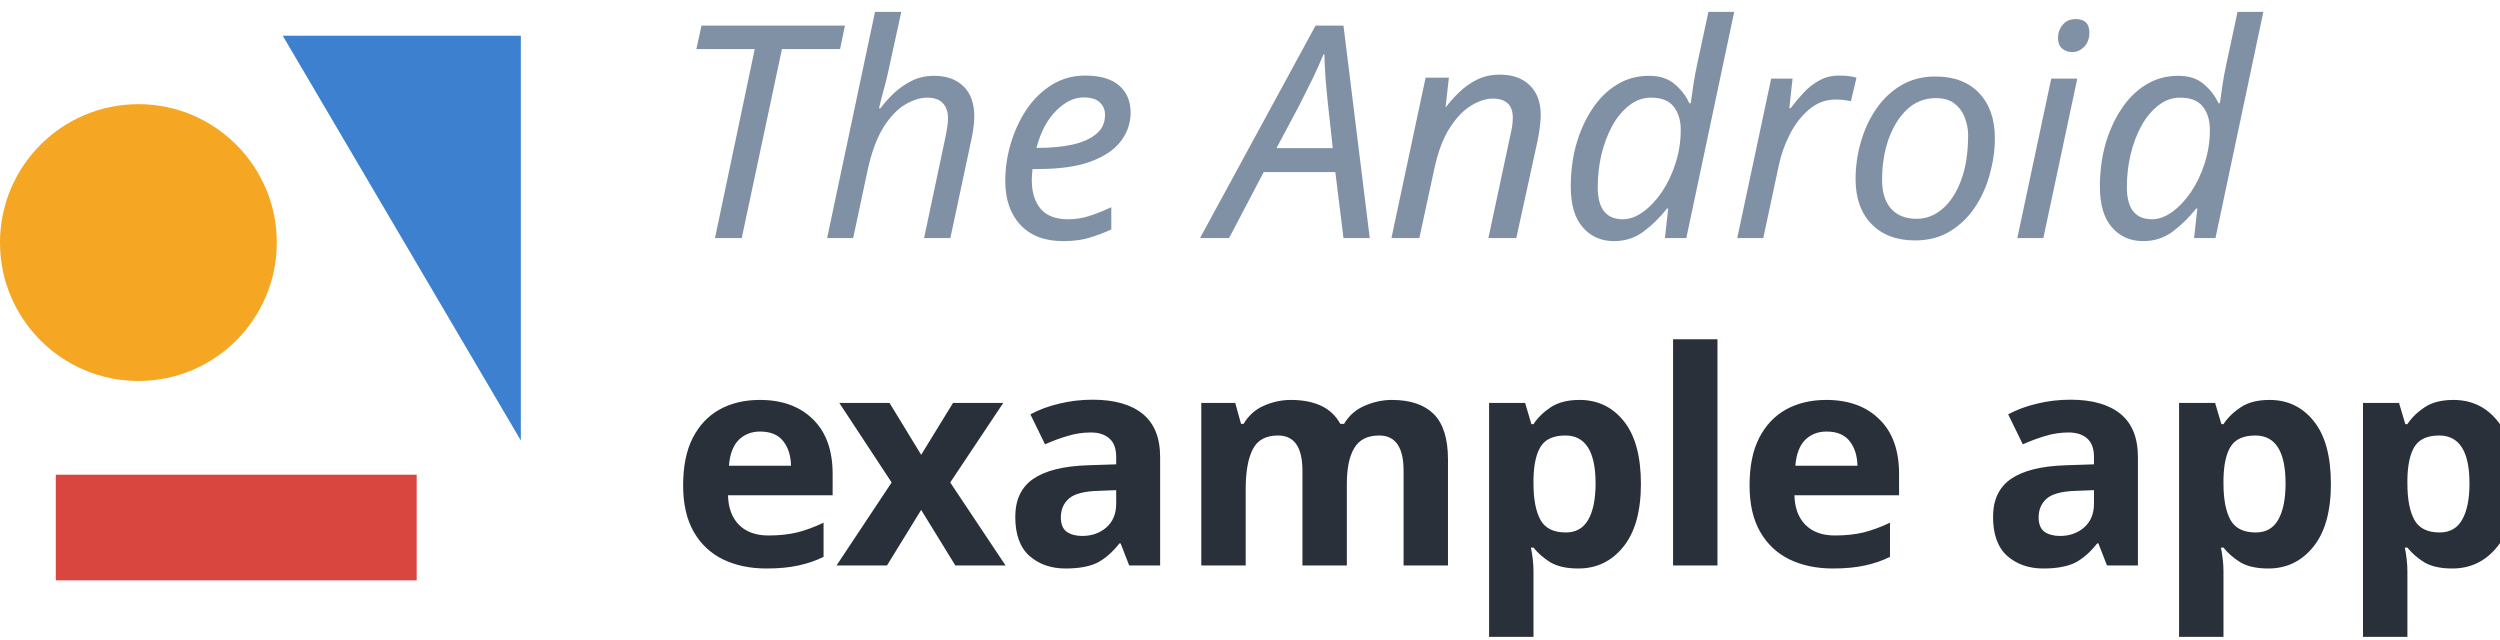
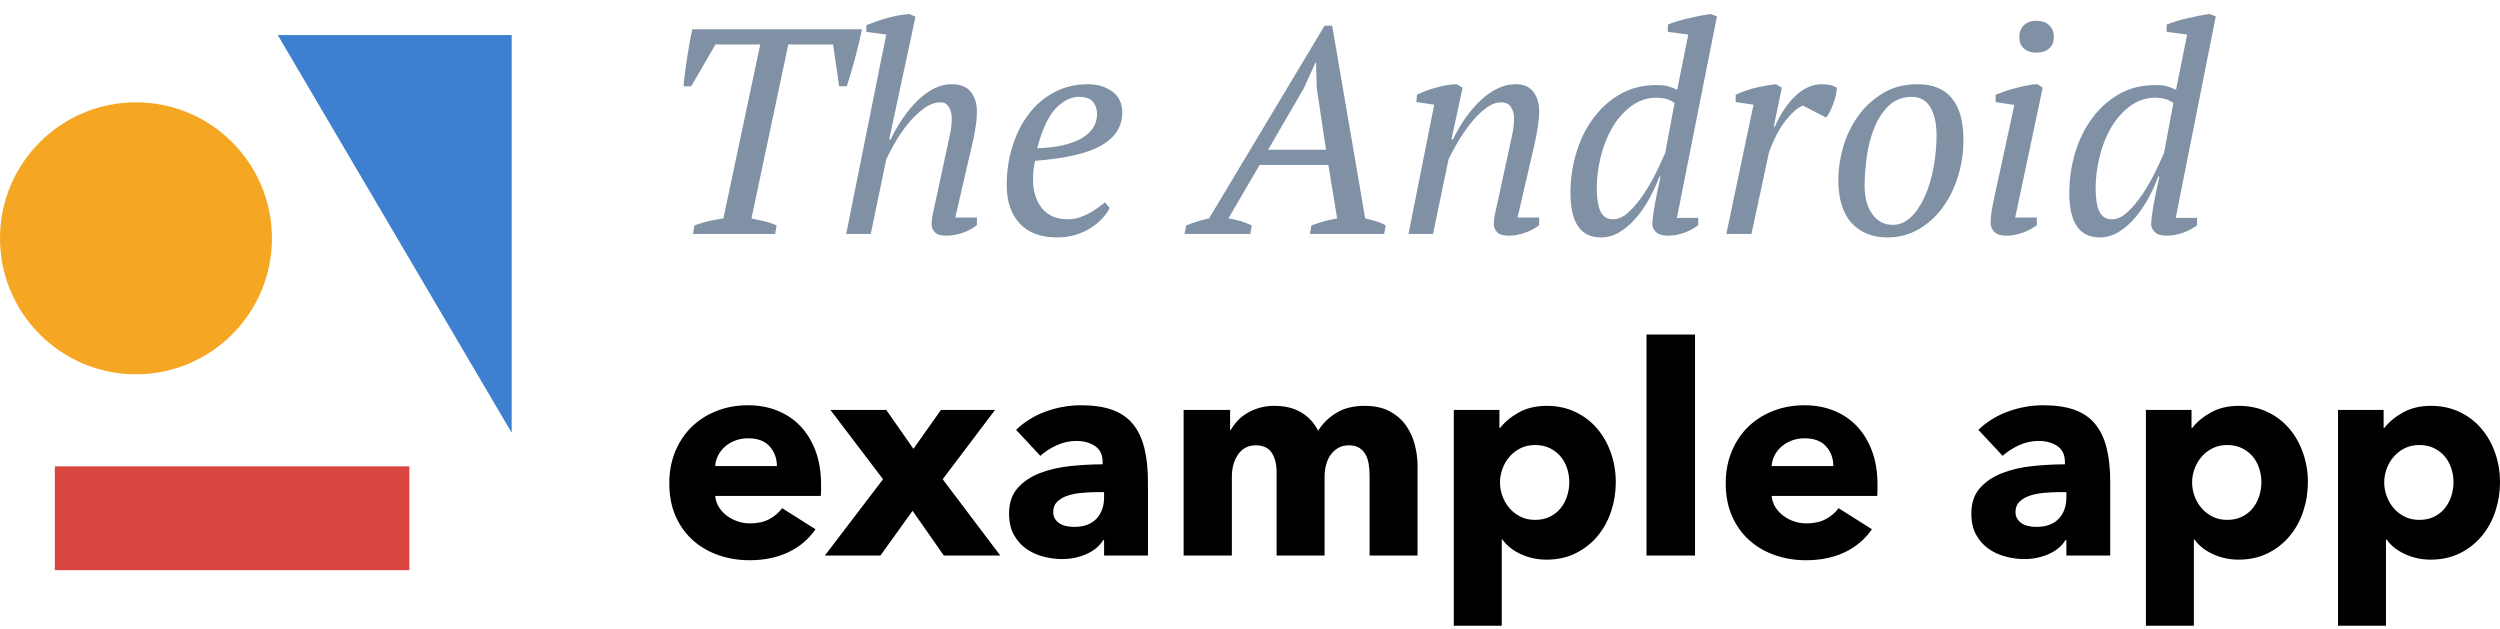
- <svg xmlns="http://www.w3.org/2000/svg" width="168" height="43" viewBox="0 0 168 43">
-   <g fill="none" fill-rule="evenodd">
-     <g transform="translate(0 2)">
-       <path fill="#D9453F" d="M3.75 37v-7.1H28V37z" />
-       <circle cx="9.3" cy="14.3" r="9.3" fill="#F5A623" />
-       <path fill="#3C80CF" d="M35 27.6L19 .4h16z" />
-     </g>
-     <g font-size="20">
-       <text fill="#2A3039" font-family="AvenirNext-Bold, Avenir Next" font-weight="bold" letter-spacing="-.3" transform="translate(45 18)">
-         <tspan x="0" y="20">example app</tspan>
-       </text>
-       <text fill="#8091A5" font-family="PTSerif-Italic, PT Serif" font-style="italic" transform="translate(45 -27)">
-         <tspan x="0" y="43">The Android</tspan>
-       </text>
+ <svg xmlns="http://www.w3.org/2000/svg" width="171px" height="43px" viewBox="0 0 171 43" version="1.1">
+   <defs />
+   <g id="Page-1" stroke="none" stroke-width="1" fill="none" fill-rule="evenodd">
+     <g id="the-example-app-logo-android" transform="translate(0, -4)">
+       <g id="Group" transform="translate(0, 6)" fill-rule="nonzero">
+         <polygon id="Shape" fill="#D9453F" points="3.75 37 3.75 29.9 28 29.9 28 37" />
+         <circle id="Oval" fill="#F5A623" cx="9.3" cy="14.3" r="9.3" />
+         <polygon id="Shape" fill="#3C80CF" points="35 27.6 19 0.4 35 0.4" />
+       </g>
+       <g id="Group" transform="translate(45, 0)">
+         <g transform="translate(0, 26)" fill="#000000" id="example-app">
+           <path d="M8.14,9.88 C8.14,9.36 7.977,8.913 7.65,8.54 C7.323,8.167 6.833,7.98 6.18,7.98 C5.86,7.98 5.567,8.03 5.3,8.13 C5.033,8.23 4.8,8.367 4.6,8.54 C4.4,8.713 4.24,8.917 4.12,9.15 C4,9.383 3.933,9.627 3.92,9.88 L8.14,9.88 Z M11.16,11.14 L11.16,11.54 C11.16,11.673 11.153,11.8 11.14,11.92 L3.92,11.92 C3.947,12.2 4.03,12.453 4.17,12.68 C4.31,12.907 4.49,13.103 4.71,13.27 C4.93,13.437 5.177,13.567 5.45,13.66 C5.723,13.753 6.007,13.8 6.3,13.8 C6.82,13.8 7.26,13.703 7.62,13.51 C7.98,13.317 8.273,13.067 8.5,12.76 L10.78,14.2 C10.313,14.88 9.697,15.403 8.93,15.77 C8.163,16.137 7.273,16.32 6.26,16.32 C5.513,16.32 4.807,16.203 4.14,15.97 C3.473,15.737 2.89,15.397 2.39,14.95 C1.89,14.503 1.497,13.953 1.21,13.3 C0.923,12.647 0.78,11.9 0.78,11.06 C0.78,10.247 0.92,9.51 1.2,8.85 C1.48,8.19 1.86,7.63 2.34,7.17 C2.82,6.71 3.387,6.353 4.04,6.1 C4.693,5.847 5.4,5.72 6.16,5.72 C6.893,5.72 7.567,5.843 8.18,6.09 C8.793,6.337 9.32,6.693 9.76,7.16 C10.2,7.627 10.543,8.193 10.79,8.86 C11.037,9.527 11.16,10.287 11.16,11.14 Z M19.56,16 L17.42,12.94 L15.22,16 L11.42,16 L15.4,10.78 L11.8,6.04 L15.62,6.04 L17.48,8.7 L19.36,6.04 L23.06,6.04 L19.48,10.78 L23.42,16 L19.56,16 Z M30.52,11.66 L30.1,11.66 C29.74,11.66 29.377,11.677 29.01,11.71 C28.643,11.743 28.317,11.807 28.03,11.9 C27.743,11.993 27.507,12.13 27.32,12.31 C27.133,12.49 27.04,12.727 27.04,13.02 C27.04,13.207 27.083,13.367 27.17,13.5 C27.257,13.633 27.367,13.74 27.5,13.82 C27.633,13.9 27.787,13.957 27.96,13.99 C28.133,14.023 28.3,14.04 28.46,14.04 C29.127,14.04 29.637,13.857 29.99,13.49 C30.343,13.123 30.52,12.627 30.52,12 L30.52,11.66 Z M24.5,7.4 C25.087,6.84 25.77,6.42 26.55,6.14 C27.33,5.86 28.127,5.72 28.94,5.72 C29.78,5.72 30.49,5.823 31.07,6.03 C31.65,6.237 32.12,6.557 32.48,6.99 C32.84,7.423 33.103,7.97 33.27,8.63 C33.437,9.29 33.52,10.073 33.52,10.98 L33.52,16 L30.52,16 L30.52,14.94 L30.46,14.94 C30.207,15.353 29.823,15.673 29.31,15.9 C28.797,16.127 28.24,16.24 27.64,16.24 C27.24,16.24 26.827,16.187 26.4,16.08 C25.973,15.973 25.583,15.8 25.23,15.56 C24.877,15.32 24.587,15 24.36,14.6 C24.133,14.2 24.02,13.707 24.02,13.12 C24.02,12.4 24.217,11.82 24.61,11.38 C25.003,10.94 25.51,10.6 26.13,10.36 C26.75,10.12 27.44,9.96 28.2,9.88 C28.96,9.8 29.7,9.76 30.42,9.76 L30.42,9.6 C30.42,9.107 30.247,8.743 29.9,8.51 C29.553,8.277 29.127,8.16 28.62,8.16 C28.153,8.16 27.703,8.26 27.27,8.46 C26.837,8.66 26.467,8.9 26.16,9.18 L24.5,7.4 Z M48.68,16 L48.68,10.56 C48.68,10.28 48.66,10.01 48.62,9.75 C48.58,9.49 48.507,9.267 48.4,9.08 C48.293,8.893 48.15,8.743 47.97,8.63 C47.79,8.517 47.553,8.46 47.26,8.46 C46.98,8.46 46.737,8.52 46.53,8.64 C46.323,8.76 46.15,8.92 46.01,9.12 C45.87,9.32 45.767,9.55 45.7,9.81 C45.633,10.07 45.6,10.34 45.6,10.62 L45.6,16 L42.32,16 L42.32,10.32 C42.32,9.747 42.207,9.293 41.98,8.96 C41.753,8.627 41.393,8.46 40.9,8.46 C40.38,8.46 39.977,8.667 39.69,9.08 C39.403,9.493 39.26,10 39.26,10.6 L39.26,16 L35.96,16 L35.96,6.04 L39.14,6.04 L39.14,7.42 L39.18,7.42 C39.3,7.207 39.45,7 39.63,6.8 C39.81,6.6 40.027,6.423 40.28,6.27 C40.533,6.117 40.817,5.993 41.13,5.9 C41.443,5.807 41.787,5.76 42.16,5.76 C42.88,5.76 43.49,5.907 43.99,6.2 C44.49,6.493 44.88,6.913 45.16,7.46 C45.493,6.94 45.92,6.527 46.44,6.22 C46.96,5.913 47.593,5.76 48.34,5.76 C49.02,5.76 49.59,5.883 50.05,6.13 C50.51,6.377 50.88,6.697 51.16,7.09 C51.44,7.483 51.643,7.923 51.77,8.41 C51.897,8.897 51.96,9.373 51.96,9.84 L51.96,16 L48.68,16 Z M65.52,10.98 C65.52,11.673 65.413,12.34 65.2,12.98 C64.987,13.62 64.677,14.183 64.27,14.67 C63.863,15.157 63.367,15.547 62.78,15.84 C62.193,16.133 61.527,16.28 60.78,16.28 C60.167,16.28 59.587,16.157 59.04,15.91 C58.493,15.663 58.067,15.327 57.76,14.9 L57.72,14.9 L57.72,20.8 L54.44,20.8 L54.44,6.04 L57.56,6.04 L57.56,7.26 L57.62,7.26 C57.927,6.86 58.35,6.51 58.89,6.21 C59.43,5.91 60.067,5.76 60.8,5.76 C61.52,5.76 62.173,5.9 62.76,6.18 C63.347,6.46 63.843,6.84 64.25,7.32 C64.657,7.8 64.97,8.357 65.19,8.99 C65.41,9.623 65.52,10.287 65.52,10.98 Z M62.34,10.98 C62.34,10.66 62.29,10.347 62.19,10.04 C62.09,9.733 61.943,9.463 61.75,9.23 C61.557,8.997 61.313,8.807 61.02,8.66 C60.727,8.513 60.387,8.44 60,8.44 C59.627,8.44 59.293,8.513 59,8.66 C58.707,8.807 58.457,9 58.25,9.24 C58.043,9.48 57.883,9.753 57.77,10.06 C57.657,10.367 57.6,10.68 57.6,11 C57.6,11.32 57.657,11.633 57.77,11.94 C57.883,12.247 58.043,12.52 58.25,12.76 C58.457,13 58.707,13.193 59,13.34 C59.293,13.487 59.627,13.56 60,13.56 C60.387,13.56 60.727,13.487 61.02,13.34 C61.313,13.193 61.557,13 61.75,12.76 C61.943,12.52 62.09,12.243 62.19,11.93 C62.29,11.617 62.34,11.3 62.34,10.98 Z M67.62,16 L67.62,0.88 L70.94,0.88 L70.94,16 L67.62,16 Z M80.4,9.88 C80.4,9.36 80.237,8.913 79.91,8.54 C79.583,8.167 79.093,7.98 78.44,7.98 C78.12,7.98 77.827,8.03 77.56,8.13 C77.293,8.23 77.06,8.367 76.86,8.54 C76.66,8.713 76.5,8.917 76.38,9.15 C76.26,9.383 76.193,9.627 76.18,9.88 L80.4,9.88 Z M83.42,11.14 L83.42,11.54 C83.42,11.673 83.413,11.8 83.4,11.92 L76.18,11.92 C76.207,12.2 76.29,12.453 76.43,12.68 C76.57,12.907 76.75,13.103 76.97,13.27 C77.19,13.437 77.437,13.567 77.71,13.66 C77.983,13.753 78.267,13.8 78.56,13.8 C79.08,13.8 79.52,13.703 79.88,13.51 C80.24,13.317 80.533,13.067 80.76,12.76 L83.04,14.2 C82.573,14.88 81.957,15.403 81.19,15.77 C80.423,16.137 79.533,16.32 78.52,16.32 C77.773,16.32 77.067,16.203 76.4,15.97 C75.733,15.737 75.15,15.397 74.65,14.95 C74.15,14.503 73.757,13.953 73.47,13.3 C73.183,12.647 73.04,11.9 73.04,11.06 C73.04,10.247 73.18,9.51 73.46,8.85 C73.74,8.19 74.12,7.63 74.6,7.17 C75.08,6.71 75.647,6.353 76.3,6.1 C76.953,5.847 77.66,5.72 78.42,5.72 C79.153,5.72 79.827,5.843 80.44,6.09 C81.053,6.337 81.58,6.693 82.02,7.16 C82.46,7.627 82.803,8.193 83.05,8.86 C83.297,9.527 83.42,10.287 83.42,11.14 Z M96.34,11.66 L95.92,11.66 C95.56,11.66 95.197,11.677 94.83,11.71 C94.463,11.743 94.137,11.807 93.85,11.9 C93.563,11.993 93.327,12.13 93.14,12.31 C92.953,12.49 92.86,12.727 92.86,13.02 C92.86,13.207 92.903,13.367 92.99,13.5 C93.077,13.633 93.187,13.74 93.32,13.82 C93.453,13.9 93.607,13.957 93.78,13.99 C93.953,14.023 94.12,14.04 94.28,14.04 C94.947,14.04 95.457,13.857 95.81,13.49 C96.163,13.123 96.34,12.627 96.34,12 L96.34,11.66 Z M90.32,7.4 C90.907,6.84 91.59,6.42 92.37,6.14 C93.15,5.86 93.947,5.72 94.76,5.72 C95.6,5.72 96.31,5.823 96.89,6.03 C97.47,6.237 97.94,6.557 98.3,6.99 C98.66,7.423 98.923,7.97 99.09,8.63 C99.257,9.29 99.34,10.073 99.34,10.98 L99.34,16 L96.34,16 L96.34,14.94 L96.28,14.94 C96.027,15.353 95.643,15.673 95.13,15.9 C94.617,16.127 94.06,16.24 93.46,16.24 C93.06,16.24 92.647,16.187 92.22,16.08 C91.793,15.973 91.403,15.8 91.05,15.56 C90.697,15.32 90.407,15 90.18,14.6 C89.953,14.2 89.84,13.707 89.84,13.12 C89.84,12.4 90.037,11.82 90.43,11.38 C90.823,10.94 91.33,10.6 91.95,10.36 C92.57,10.12 93.26,9.96 94.02,9.88 C94.78,9.8 95.52,9.76 96.24,9.76 L96.24,9.6 C96.24,9.107 96.067,8.743 95.72,8.51 C95.373,8.277 94.947,8.16 94.44,8.16 C93.973,8.16 93.523,8.26 93.09,8.46 C92.657,8.66 92.287,8.9 91.98,9.18 L90.32,7.4 Z M112.86,10.98 C112.86,11.673 112.753,12.34 112.54,12.98 C112.327,13.62 112.017,14.183 111.61,14.67 C111.203,15.157 110.707,15.547 110.12,15.84 C109.533,16.133 108.867,16.28 108.12,16.28 C107.507,16.28 106.927,16.157 106.38,15.91 C105.833,15.663 105.407,15.327 105.1,14.9 L105.06,14.9 L105.06,20.8 L101.78,20.8 L101.78,6.04 L104.9,6.04 L104.9,7.26 L104.96,7.26 C105.267,6.86 105.69,6.51 106.23,6.21 C106.77,5.91 107.407,5.76 108.14,5.76 C108.86,5.76 109.513,5.9 110.1,6.18 C110.687,6.46 111.183,6.84 111.59,7.32 C111.997,7.8 112.31,8.357 112.53,8.99 C112.75,9.623 112.86,10.287 112.86,10.98 Z M109.68,10.98 C109.68,10.66 109.63,10.347 109.53,10.04 C109.43,9.733 109.283,9.463 109.09,9.23 C108.897,8.997 108.653,8.807 108.36,8.66 C108.067,8.513 107.727,8.44 107.34,8.44 C106.967,8.44 106.633,8.513 106.34,8.66 C106.047,8.807 105.797,9 105.59,9.24 C105.383,9.48 105.223,9.753 105.11,10.06 C104.997,10.367 104.94,10.68 104.94,11 C104.94,11.32 104.997,11.633 105.11,11.94 C105.223,12.247 105.383,12.52 105.59,12.76 C105.797,13 106.047,13.193 106.34,13.34 C106.633,13.487 106.967,13.56 107.34,13.56 C107.727,13.56 108.067,13.487 108.36,13.34 C108.653,13.193 108.897,13 109.09,12.76 C109.283,12.52 109.43,12.243 109.53,11.93 C109.63,11.617 109.68,11.3 109.68,10.98 Z M126,10.98 C126,11.673 125.893,12.34 125.68,12.98 C125.467,13.62 125.157,14.183 124.75,14.67 C124.343,15.157 123.847,15.547 123.26,15.84 C122.673,16.133 122.007,16.28 121.26,16.28 C120.647,16.28 120.067,16.157 119.52,15.91 C118.973,15.663 118.547,15.327 118.24,14.9 L118.2,14.9 L118.2,20.8 L114.92,20.8 L114.92,6.04 L118.04,6.04 L118.04,7.26 L118.1,7.26 C118.407,6.86 118.83,6.51 119.37,6.21 C119.91,5.91 120.547,5.76 121.28,5.76 C122,5.76 122.653,5.9 123.24,6.18 C123.827,6.46 124.323,6.84 124.73,7.32 C125.137,7.8 125.45,8.357 125.67,8.99 C125.89,9.623 126,10.287 126,10.98 Z M122.82,10.98 C122.82,10.66 122.77,10.347 122.67,10.04 C122.57,9.733 122.423,9.463 122.23,9.23 C122.037,8.997 121.793,8.807 121.5,8.66 C121.207,8.513 120.867,8.44 120.48,8.44 C120.107,8.44 119.773,8.513 119.48,8.66 C119.187,8.807 118.937,9 118.73,9.24 C118.523,9.48 118.363,9.753 118.25,10.06 C118.137,10.367 118.08,10.68 118.08,11 C118.08,11.32 118.137,11.633 118.25,11.94 C118.363,12.247 118.523,12.52 118.73,12.76 C118.937,13 119.187,13.193 119.48,13.34 C119.773,13.487 120.107,13.56 120.48,13.56 C120.867,13.56 121.207,13.487 121.5,13.34 C121.793,13.193 122.037,13 122.23,12.76 C122.423,12.52 122.57,12.243 122.67,11.93 C122.77,11.617 122.82,11.3 122.82,10.98 Z" />
+         </g>
+         <g fill="#8091A5" id="The-Android">
+           <path d="M8.02,20 L2.4,20 L2.5,19.42 C2.82,19.3 3.137,19.203 3.45,19.13 C3.763,19.057 4.107,18.993 4.48,18.94 L7,7.04 L3.94,7.04 L2.28,9.9 L1.76,9.9 C1.773,9.633 1.803,9.33 1.85,8.99 C1.897,8.65 1.947,8.303 2,7.95 C2.053,7.597 2.11,7.25 2.17,6.91 C2.23,6.57 2.293,6.267 2.36,6 L13.96,6 C13.907,6.267 13.84,6.567 13.76,6.9 C13.68,7.233 13.593,7.577 13.5,7.93 C13.407,8.283 13.31,8.63 13.21,8.97 C13.11,9.31 13.013,9.62 12.92,9.9 L12.4,9.9 L11.98,7.04 L8.92,7.04 L6.4,18.94 C6.72,19.007 7.023,19.073 7.31,19.14 C7.597,19.207 7.867,19.3 8.12,19.42 L8.02,20 Z M14.26,6.18 L14.26,5.72 C14.46,5.64 14.683,5.557 14.93,5.47 C15.177,5.383 15.433,5.303 15.7,5.23 C15.967,5.157 16.227,5.097 16.48,5.05 C16.733,5.003 16.973,4.973 17.2,4.96 L17.62,5.14 L15.82,13.54 L15.92,13.54 C16.173,13.007 16.46,12.51 16.78,12.05 C17.1,11.59 17.437,11.19 17.79,10.85 C18.143,10.51 18.513,10.243 18.9,10.05 C19.287,9.857 19.68,9.76 20.08,9.76 C20.693,9.76 21.137,9.937 21.41,10.29 C21.683,10.643 21.82,11.08 21.82,11.6 C21.82,11.96 21.787,12.347 21.72,12.76 C21.653,13.173 21.573,13.573 21.48,13.96 L20.34,18.88 L21.82,18.88 L21.82,19.4 C21.553,19.613 21.233,19.787 20.86,19.92 C20.487,20.053 20.113,20.12 19.74,20.12 C19.353,20.12 19.087,20.04 18.94,19.88 C18.793,19.72 18.72,19.547 18.72,19.36 C18.72,19.12 18.753,18.85 18.82,18.55 C18.887,18.25 18.953,17.947 19.02,17.64 L19.74,14.3 C19.833,13.887 19.917,13.5 19.99,13.14 C20.063,12.78 20.1,12.433 20.1,12.1 C20.1,11.793 20.033,11.533 19.9,11.32 C19.767,11.107 19.587,11 19.36,11 C18.947,11 18.547,11.147 18.16,11.44 C17.773,11.733 17.413,12.087 17.08,12.5 C16.747,12.913 16.453,13.343 16.2,13.79 C15.947,14.237 15.753,14.607 15.62,14.9 L14.56,20 L12.88,20 L15.62,6.36 L14.26,6.18 Z M30.9,18.22 C30.78,18.473 30.607,18.72 30.38,18.96 C30.153,19.2 29.887,19.417 29.58,19.61 C29.273,19.803 28.927,19.957 28.54,20.07 C28.153,20.183 27.74,20.24 27.3,20.24 C26.193,20.24 25.343,19.923 24.75,19.29 C24.157,18.657 23.86,17.78 23.86,16.66 C23.86,15.713 23.993,14.82 24.26,13.98 C24.527,13.14 24.9,12.407 25.38,11.78 C25.86,11.153 26.443,10.66 27.13,10.3 C27.817,9.94 28.58,9.76 29.42,9.76 C30.06,9.76 30.61,9.923 31.07,10.25 C31.53,10.577 31.76,11.06 31.76,11.7 C31.76,12.647 31.29,13.393 30.35,13.94 C29.41,14.487 27.893,14.84 25.8,15 C25.747,15.227 25.71,15.447 25.69,15.66 C25.67,15.873 25.66,16.08 25.66,16.28 C25.66,17.08 25.863,17.733 26.27,18.24 C26.677,18.747 27.273,19 28.06,19 C28.313,19 28.563,18.96 28.81,18.88 C29.057,18.8 29.29,18.7 29.51,18.58 C29.73,18.46 29.93,18.333 30.11,18.2 C30.29,18.067 30.447,17.947 30.58,17.84 L30.9,18.22 Z M28.8,10.62 C28.227,10.633 27.693,10.903 27.2,11.43 C26.707,11.957 26.287,12.86 25.94,14.14 C27.233,14.1 28.24,13.877 28.96,13.47 C29.68,13.063 30.04,12.5 30.04,11.78 C30.04,11.5 29.957,11.24 29.79,11 C29.623,10.76 29.293,10.633 28.8,10.62 Z M40.52,20 L36.02,20 L36.14,19.42 C36.66,19.207 37.18,19.047 37.7,18.94 L45.6,5.76 L46.12,5.76 L48.38,18.94 C48.62,18.993 48.863,19.057 49.11,19.13 C49.357,19.203 49.58,19.3 49.78,19.42 L49.68,20 L44.6,20 L44.7,19.42 C45.3,19.193 45.887,19.033 46.46,18.94 L45.86,15.28 L41.16,15.28 L39.02,18.94 C39.593,19.02 40.127,19.18 40.62,19.42 L40.52,20 Z M41.74,14.24 L45.7,14.24 L45.06,10 L45.02,8.28 L44.98,8.28 L44.18,10.04 L41.74,14.24 Z M58.2,14.3 C58.293,13.887 58.377,13.503 58.45,13.15 C58.523,12.797 58.56,12.447 58.56,12.1 C58.56,11.793 58.49,11.533 58.35,11.32 C58.21,11.107 57.987,11 57.68,11 C57.32,11 56.953,11.147 56.58,11.44 C56.207,11.733 55.86,12.087 55.54,12.5 C55.22,12.913 54.93,13.343 54.67,13.79 C54.41,14.237 54.213,14.607 54.08,14.9 L53.02,20 L51.34,20 L53.1,11.16 L51.88,10.98 L51.92,10.48 C52.107,10.387 52.317,10.297 52.55,10.21 C52.783,10.123 53.023,10.047 53.27,9.98 C53.517,9.913 53.757,9.86 53.99,9.82 C54.223,9.78 54.44,9.76 54.64,9.76 L55.04,10 L54.28,13.54 L54.38,13.54 C54.633,13.007 54.923,12.51 55.25,12.05 C55.577,11.59 55.923,11.19 56.29,10.85 C56.657,10.51 57.04,10.243 57.44,10.05 C57.84,9.857 58.247,9.76 58.66,9.76 C59.22,9.76 59.63,9.937 59.89,10.29 C60.15,10.643 60.28,11.087 60.28,11.62 C60.28,11.913 60.247,12.28 60.18,12.72 C60.113,13.16 60.033,13.573 59.94,13.96 L58.8,18.88 L60.28,18.88 L60.28,19.4 C60.013,19.613 59.69,19.787 59.31,19.92 C58.93,20.053 58.56,20.12 58.2,20.12 C57.813,20.12 57.547,20.04 57.4,19.88 C57.253,19.72 57.18,19.547 57.18,19.36 C57.18,19.107 57.213,18.83 57.28,18.53 C57.347,18.23 57.413,17.927 57.48,17.62 L58.2,14.3 Z M65.34,19 C65.7,19 66.06,18.83 66.42,18.49 C66.78,18.15 67.12,17.74 67.44,17.26 C67.76,16.78 68.047,16.28 68.3,15.76 C68.553,15.24 68.753,14.807 68.9,14.46 L69.54,11.04 C69.34,10.907 69.157,10.817 68.99,10.77 C68.823,10.723 68.587,10.693 68.28,10.68 C67.64,10.693 67.067,10.89 66.56,11.27 C66.053,11.65 65.627,12.137 65.28,12.73 C64.933,13.323 64.67,13.987 64.49,14.72 C64.31,15.453 64.22,16.173 64.22,16.88 C64.22,17.56 64.303,18.083 64.47,18.45 C64.637,18.817 64.927,19 65.34,19 Z M68.5,16.08 C68.327,16.56 68.107,17.047 67.84,17.54 C67.573,18.033 67.27,18.48 66.93,18.88 C66.59,19.28 66.217,19.607 65.81,19.86 C65.403,20.113 64.967,20.24 64.5,20.24 C63.113,20.24 62.42,19.227 62.42,17.2 C62.42,16.253 62.553,15.337 62.82,14.45 C63.087,13.563 63.473,12.777 63.98,12.09 C64.487,11.403 65.1,10.853 65.82,10.44 C66.54,10.027 67.36,9.82 68.28,9.82 C68.627,9.82 68.887,9.843 69.06,9.89 C69.233,9.937 69.453,10.02 69.72,10.14 L70.48,6.36 L69.08,6.18 L69.08,5.68 C69.28,5.6 69.5,5.523 69.74,5.45 C69.98,5.377 70.23,5.31 70.49,5.25 C70.75,5.19 71.013,5.133 71.28,5.08 C71.547,5.027 71.793,4.987 72.02,4.96 L72.44,5.12 L69.7,18.9 L71.16,18.9 L71.16,19.4 C70.893,19.613 70.573,19.787 70.2,19.92 C69.827,20.053 69.46,20.12 69.1,20.12 C68.713,20.12 68.437,20.037 68.27,19.87 C68.103,19.703 68.02,19.527 68.02,19.34 C68.02,19.1 68.067,18.707 68.16,18.16 C68.253,17.613 68.393,16.92 68.58,16.08 L68.5,16.08 Z M78.32,11.22 C77.973,11.353 77.583,11.69 77.15,12.23 C76.717,12.77 76.333,13.5 76,14.42 L74.8,20 L73.08,20 L74.94,11.16 L73.72,10.98 L73.72,10.48 C74.173,10.267 74.647,10.103 75.14,9.99 C75.633,9.877 76.08,9.8 76.48,9.76 L76.88,10 L76.32,12.66 L76.4,12.66 C76.787,11.78 77.26,11.077 77.82,10.55 C78.38,10.023 78.98,9.76 79.62,9.76 C79.793,9.76 79.967,9.777 80.14,9.81 C80.313,9.843 80.48,9.907 80.64,10 C80.64,10.12 80.62,10.277 80.58,10.47 C80.54,10.663 80.483,10.86 80.41,11.06 C80.337,11.26 80.257,11.45 80.17,11.63 C80.083,11.81 79.993,11.947 79.9,12.04 L78.32,11.22 Z M80.74,16.28 C80.74,15.573 80.85,14.837 81.07,14.07 C81.29,13.303 81.627,12.6 82.08,11.96 C82.533,11.32 83.1,10.793 83.78,10.38 C84.46,9.967 85.253,9.76 86.16,9.76 C87.2,9.76 87.983,10.08 88.51,10.72 C89.037,11.36 89.3,12.307 89.3,13.56 C89.3,14.44 89.173,15.283 88.92,16.09 C88.667,16.897 88.313,17.607 87.86,18.22 C87.407,18.833 86.86,19.323 86.22,19.69 C85.58,20.057 84.873,20.24 84.1,20.24 C83.073,20.24 82.257,19.91 81.65,19.25 C81.043,18.59 80.74,17.6 80.74,16.28 Z M85.76,10.62 C85.107,10.633 84.573,10.847 84.16,11.26 C83.747,11.673 83.42,12.187 83.18,12.8 C82.94,13.413 82.773,14.073 82.68,14.78 C82.587,15.487 82.54,16.133 82.54,16.72 C82.54,17.507 82.713,18.147 83.06,18.64 C83.407,19.133 83.873,19.38 84.46,19.38 C84.927,19.38 85.343,19.203 85.71,18.85 C86.077,18.497 86.39,18.03 86.65,17.45 C86.91,16.87 87.11,16.213 87.25,15.48 C87.39,14.747 87.46,14.007 87.46,13.26 C87.46,12.473 87.323,11.84 87.05,11.36 C86.777,10.88 86.347,10.633 85.76,10.62 Z M91.5,10.98 L91.5,10.48 C91.7,10.4 91.927,10.317 92.18,10.23 C92.433,10.143 92.693,10.067 92.96,10 C93.227,9.933 93.48,9.877 93.72,9.83 C93.96,9.783 94.173,9.76 94.36,9.76 L94.72,10 L92.84,18.88 L94.32,18.88 L94.32,19.4 C94.04,19.613 93.713,19.787 93.34,19.92 C92.967,20.053 92.6,20.12 92.24,20.12 C91.853,20.12 91.577,20.033 91.41,19.86 C91.243,19.687 91.16,19.487 91.16,19.26 C91.16,18.993 91.18,18.733 91.22,18.48 C91.26,18.227 91.313,17.947 91.38,17.64 L92.78,11.18 L91.5,10.98 Z M93.12,6.54 C93.12,6.193 93.227,5.92 93.44,5.72 C93.653,5.52 93.933,5.42 94.28,5.42 C94.653,5.42 94.947,5.52 95.16,5.72 C95.373,5.92 95.48,6.193 95.48,6.54 C95.48,6.873 95.373,7.133 95.16,7.32 C94.947,7.507 94.653,7.6 94.28,7.6 C93.933,7.6 93.653,7.507 93.44,7.32 C93.227,7.133 93.12,6.873 93.12,6.54 Z M99.46,19 C99.82,19 100.18,18.83 100.54,18.49 C100.9,18.15 101.24,17.74 101.56,17.26 C101.88,16.78 102.167,16.28 102.42,15.76 C102.673,15.24 102.873,14.807 103.02,14.46 L103.66,11.04 C103.46,10.907 103.277,10.817 103.11,10.77 C102.943,10.723 102.707,10.693 102.4,10.68 C101.76,10.693 101.187,10.89 100.68,11.27 C100.173,11.65 99.747,12.137 99.4,12.73 C99.053,13.323 98.79,13.987 98.61,14.72 C98.43,15.453 98.34,16.173 98.34,16.88 C98.34,17.56 98.423,18.083 98.59,18.45 C98.757,18.817 99.047,19 99.46,19 Z M102.62,16.08 C102.447,16.56 102.227,17.047 101.96,17.54 C101.693,18.033 101.39,18.48 101.05,18.88 C100.71,19.28 100.337,19.607 99.93,19.86 C99.523,20.113 99.087,20.24 98.62,20.24 C97.233,20.24 96.54,19.227 96.54,17.2 C96.54,16.253 96.673,15.337 96.94,14.45 C97.207,13.563 97.593,12.777 98.1,12.09 C98.607,11.403 99.22,10.853 99.94,10.44 C100.66,10.027 101.48,9.82 102.4,9.82 C102.747,9.82 103.007,9.843 103.18,9.89 C103.353,9.937 103.573,10.02 103.84,10.14 L104.6,6.36 L103.2,6.18 L103.2,5.68 C103.4,5.6 103.62,5.523 103.86,5.45 C104.1,5.377 104.35,5.31 104.61,5.25 C104.87,5.19 105.133,5.133 105.4,5.08 C105.667,5.027 105.913,4.987 106.14,4.96 L106.56,5.12 L103.82,18.9 L105.28,18.9 L105.28,19.4 C105.013,19.613 104.693,19.787 104.32,19.92 C103.947,20.053 103.58,20.12 103.22,20.12 C102.833,20.12 102.557,20.037 102.39,19.87 C102.223,19.703 102.14,19.527 102.14,19.34 C102.14,19.1 102.187,18.707 102.28,18.16 C102.373,17.613 102.513,16.92 102.7,16.08 L102.62,16.08 Z" />
+         </g>
+       </g>
    </g>
  </g>
</svg>
